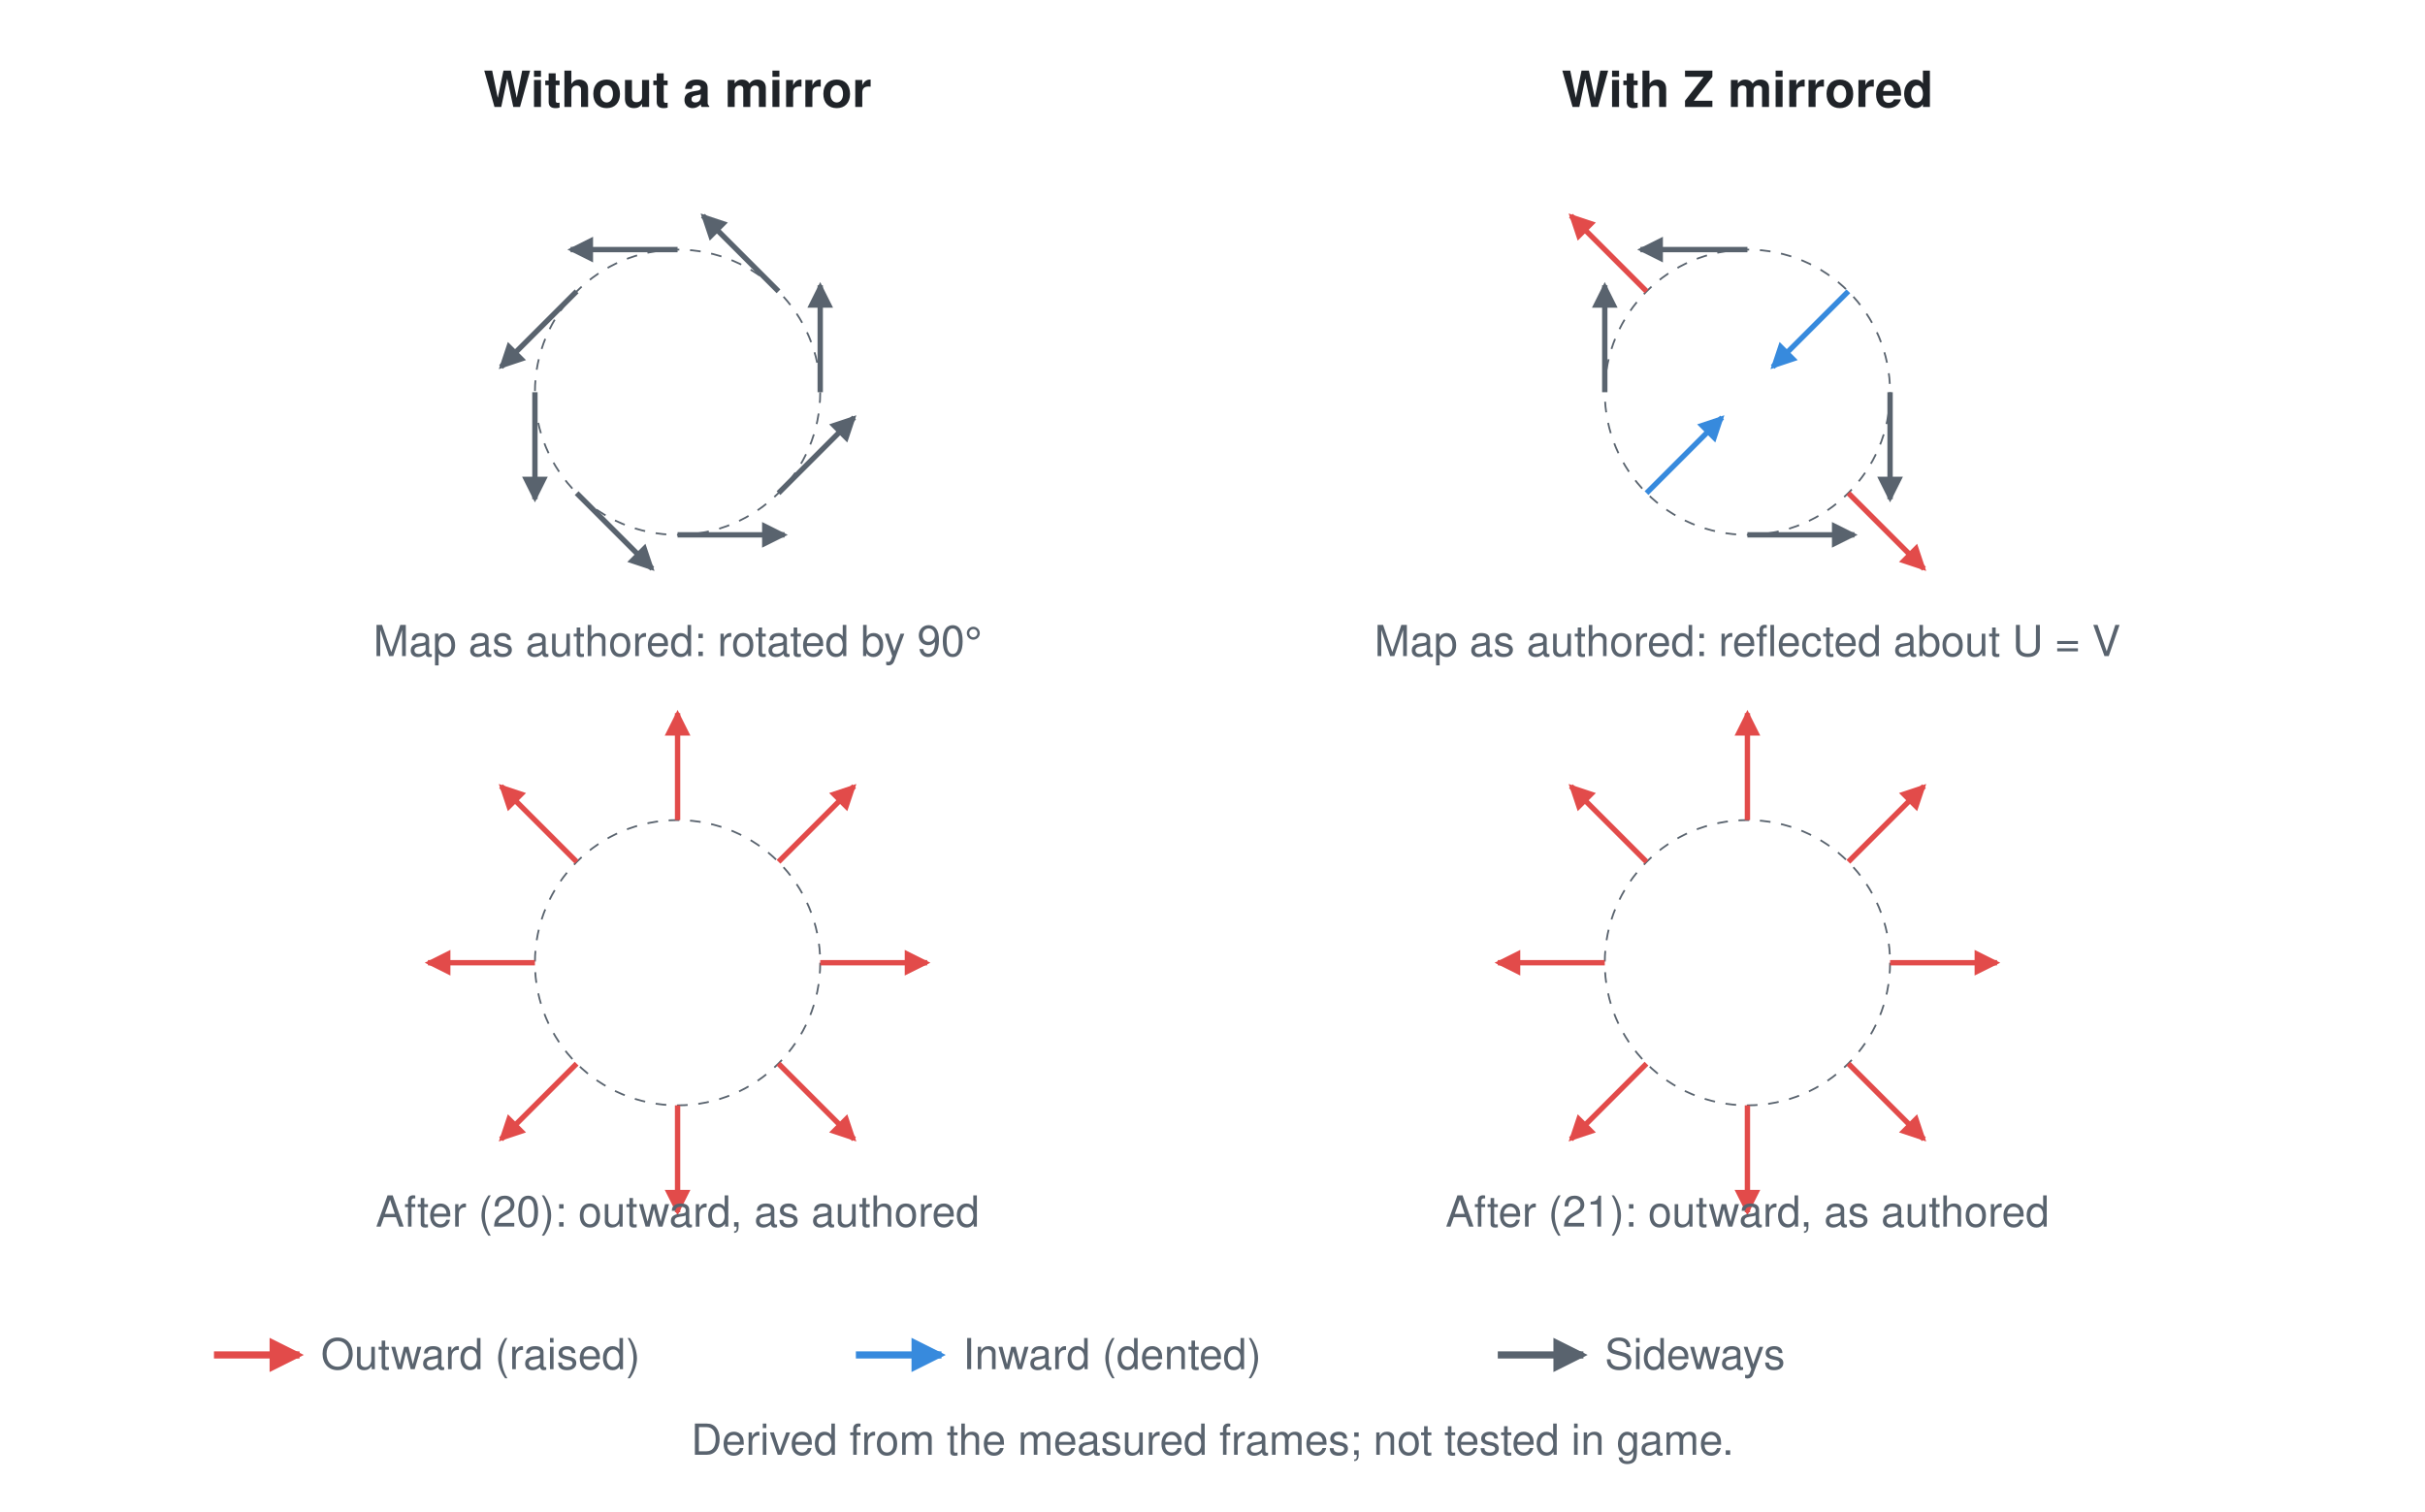
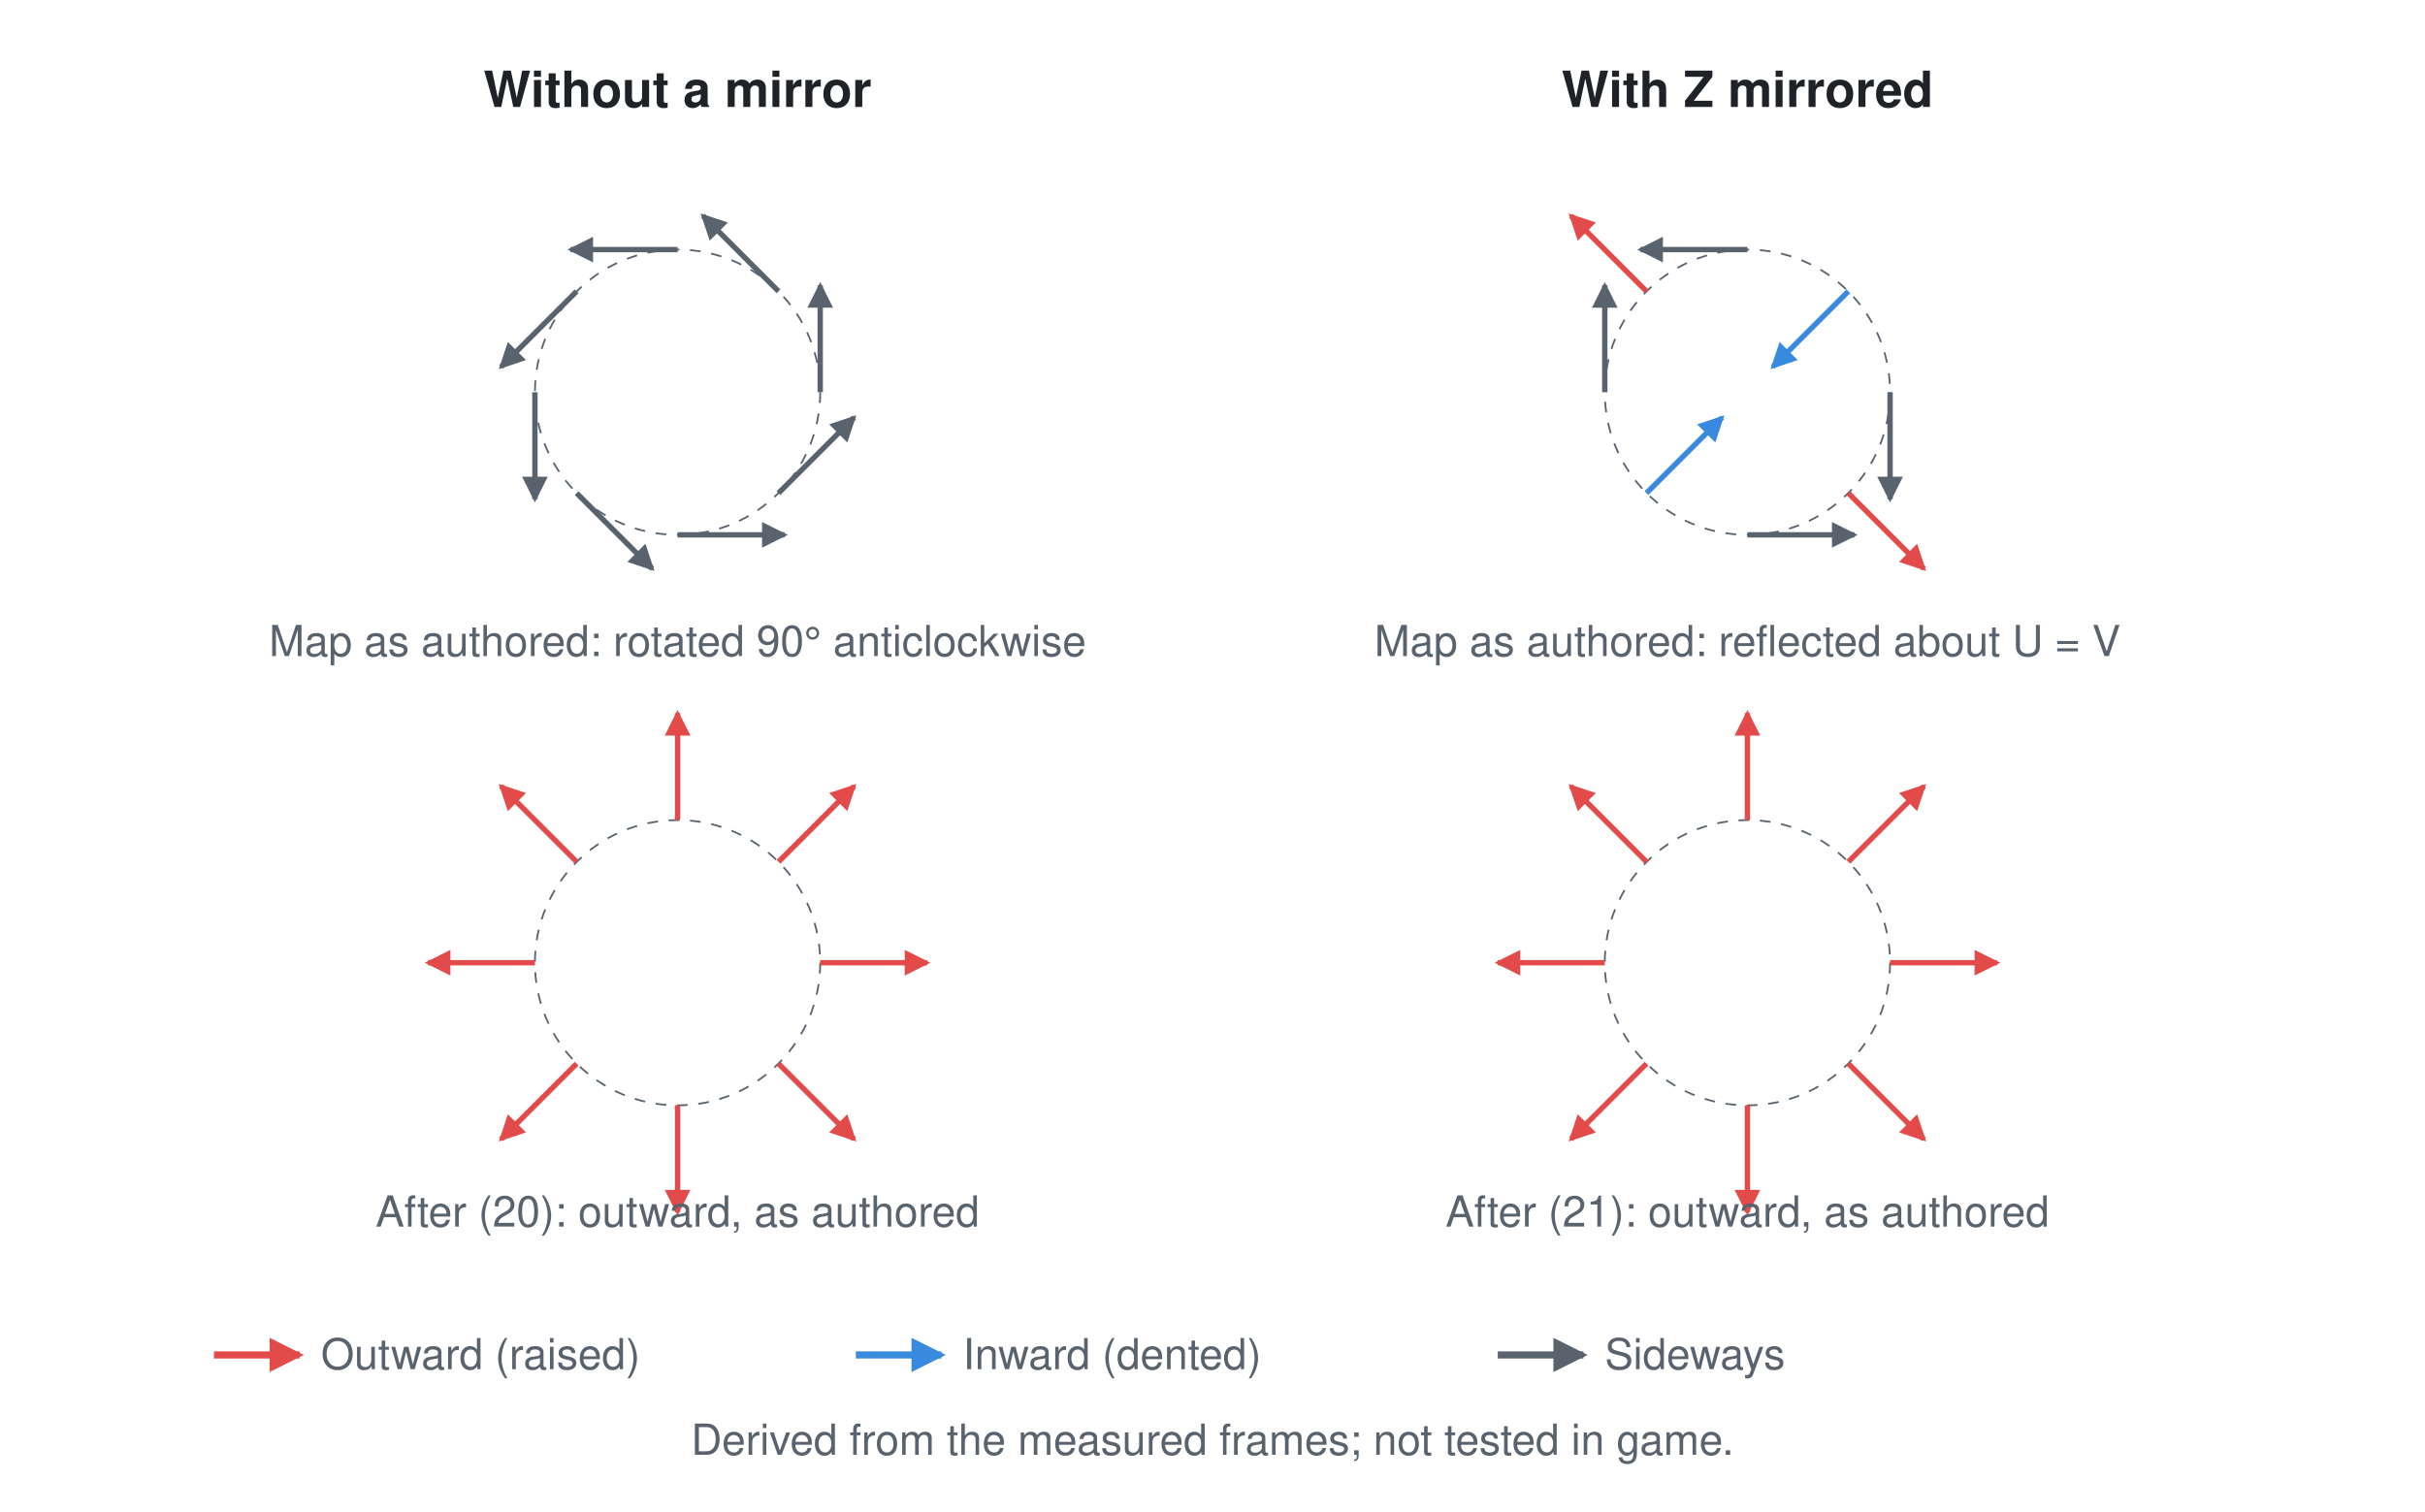
<svg xmlns="http://www.w3.org/2000/svg" width="680" height="424" viewBox="0 0 680 424" role="img">
  <style>
.t{fill:#1f2328;font:14px -apple-system,"Segoe UI",Helvetica,Arial,sans-serif}
.h{font-weight:600}
.s{fill:#59636e;font:12px -apple-system,"Segoe UI",Helvetica,Arial,sans-serif}
.o{stroke:#59636e}
.of{fill:#59636e}
.p{fill:#f6f8fa;stroke:#8c959f}
.g{stroke:#8c959f}
@media (prefers-color-scheme: dark){
.t{fill:#e6edf3}
.s{fill:#9198a1}
.o{stroke:#9198a1}
.of{fill:#9198a1}
.p{fill:#151b23;stroke:#656c76}
.g{stroke:#656c76}
}
</style>
  <defs>
    <marker id="ar" viewBox="0 0 10 10" refX="8" refY="5" markerWidth="6" markerHeight="6" orient="auto">
      <path d="M1 1L9 5L1 9z" fill="#E24B4A" />
    </marker>
    <marker id="ag" viewBox="0 0 10 10" refX="8" refY="5" markerWidth="6" markerHeight="6" orient="auto">
      <path d="M1 1L9 5L1 9z" fill="#639922" />
    </marker>
    <marker id="ab" viewBox="0 0 10 10" refX="8" refY="5" markerWidth="6" markerHeight="6" orient="auto">
      <path d="M1 1L9 5L1 9z" fill="#378ADD" />
    </marker>
    <marker id="ao" viewBox="0 0 10 10" refX="8" refY="5" markerWidth="6" markerHeight="6" orient="auto">
      <path class="of" d="M1 1L9 5L1 9z" />
    </marker>
  </defs>
  <text class="t h" x="190" y="30" text-anchor="middle">Without a mirror</text>
  <circle cx="190" cy="110" r="40" fill="none" class="o" stroke-width="0.5" stroke-dasharray="3 3" />
  <line x1="230" y1="110" x2="230" y2="80" class="o" stroke-width="1.5" marker-end="url(#ao)" />
  <line x1="218.3" y1="138.3" x2="239.5" y2="117.1" class="o" stroke-width="1.5" marker-end="url(#ao)" />
  <line x1="190" y1="150" x2="220" y2="150" class="o" stroke-width="1.5" marker-end="url(#ao)" />
  <line x1="161.7" y1="138.3" x2="182.9" y2="159.5" class="o" stroke-width="1.5" marker-end="url(#ao)" />
  <line x1="150" y1="110" x2="150" y2="140" class="o" stroke-width="1.5" marker-end="url(#ao)" />
  <line x1="161.7" y1="81.7" x2="140.5" y2="102.9" class="o" stroke-width="1.5" marker-end="url(#ao)" />
  <line x1="190" y1="70" x2="160" y2="70" class="o" stroke-width="1.5" marker-end="url(#ao)" />
  <line x1="218.3" y1="81.7" x2="197.1" y2="60.5" class="o" stroke-width="1.5" marker-end="url(#ao)" />
-   <text class="s" x="190" y="184" text-anchor="middle">Map as authored: rotated by 90°</text>
+   <text class="s" x="190" y="184" text-anchor="middle">Map as authored: rotated 90° anticlockwise</text>
  <circle cx="190" cy="270" r="40" fill="none" class="o" stroke-width="0.5" stroke-dasharray="3 3" />
  <line x1="230" y1="270" x2="260" y2="270" stroke="#E24B4A" stroke-width="1.5" marker-end="url(#ar)" />
  <line x1="218.3" y1="298.3" x2="239.5" y2="319.5" stroke="#E24B4A" stroke-width="1.5" marker-end="url(#ar)" />
  <line x1="190" y1="310" x2="190" y2="340" stroke="#E24B4A" stroke-width="1.5" marker-end="url(#ar)" />
  <line x1="161.7" y1="298.3" x2="140.5" y2="319.5" stroke="#E24B4A" stroke-width="1.5" marker-end="url(#ar)" />
  <line x1="150" y1="270" x2="120" y2="270" stroke="#E24B4A" stroke-width="1.5" marker-end="url(#ar)" />
  <line x1="161.7" y1="241.7" x2="140.5" y2="220.5" stroke="#E24B4A" stroke-width="1.5" marker-end="url(#ar)" />
  <line x1="190" y1="230" x2="190" y2="200" stroke="#E24B4A" stroke-width="1.5" marker-end="url(#ar)" />
  <line x1="218.3" y1="241.7" x2="239.5" y2="220.5" stroke="#E24B4A" stroke-width="1.5" marker-end="url(#ar)" />
  <text class="s" x="190" y="344" text-anchor="middle">After (20): outward, as authored</text>
  <text class="t h" x="490" y="30" text-anchor="middle">With Z mirrored</text>
  <circle cx="490" cy="110" r="40" fill="none" class="o" stroke-width="0.5" stroke-dasharray="3 3" />
  <line x1="530" y1="110" x2="530" y2="140" class="o" stroke-width="1.5" marker-end="url(#ao)" />
  <line x1="518.3" y1="138.3" x2="539.5" y2="159.5" stroke="#E24B4A" stroke-width="1.5" marker-end="url(#ar)" />
  <line x1="490" y1="150" x2="520" y2="150" class="o" stroke-width="1.5" marker-end="url(#ao)" />
  <line x1="461.7" y1="138.3" x2="482.9" y2="117.1" stroke="#378ADD" stroke-width="1.5" marker-end="url(#ab)" />
  <line x1="450" y1="110" x2="450" y2="80" class="o" stroke-width="1.5" marker-end="url(#ao)" />
  <line x1="461.7" y1="81.7" x2="440.5" y2="60.5" stroke="#E24B4A" stroke-width="1.5" marker-end="url(#ar)" />
  <line x1="490" y1="70" x2="460" y2="70" class="o" stroke-width="1.5" marker-end="url(#ao)" />
  <line x1="518.3" y1="81.7" x2="497.1" y2="102.9" stroke="#378ADD" stroke-width="1.5" marker-end="url(#ab)" />
  <text class="s" x="490" y="184" text-anchor="middle">Map as authored: reflected about U = V</text>
  <circle cx="490" cy="270" r="40" fill="none" class="o" stroke-width="0.5" stroke-dasharray="3 3" />
  <line x1="530" y1="270" x2="560" y2="270" stroke="#E24B4A" stroke-width="1.5" marker-end="url(#ar)" />
  <line x1="518.3" y1="298.3" x2="539.5" y2="319.5" stroke="#E24B4A" stroke-width="1.5" marker-end="url(#ar)" />
  <line x1="490" y1="310" x2="490" y2="340" stroke="#E24B4A" stroke-width="1.5" marker-end="url(#ar)" />
  <line x1="461.7" y1="298.3" x2="440.5" y2="319.5" stroke="#E24B4A" stroke-width="1.5" marker-end="url(#ar)" />
  <line x1="450" y1="270" x2="420" y2="270" stroke="#E24B4A" stroke-width="1.5" marker-end="url(#ar)" />
  <line x1="461.7" y1="241.7" x2="440.5" y2="220.5" stroke="#E24B4A" stroke-width="1.5" marker-end="url(#ar)" />
  <line x1="490" y1="230" x2="490" y2="200" stroke="#E24B4A" stroke-width="1.5" marker-end="url(#ar)" />
  <line x1="518.3" y1="241.7" x2="539.5" y2="220.5" stroke="#E24B4A" stroke-width="1.5" marker-end="url(#ar)" />
  <text class="s" x="490" y="344" text-anchor="middle">After (21): outward, as authored</text>
  <line x1="60" y1="380" x2="84" y2="380" stroke="#E24B4A" stroke-width="2" marker-end="url(#ar)" />
  <text class="s" x="90" y="384" text-anchor="start">Outward (raised)</text>
  <line x1="240" y1="380" x2="264" y2="380" stroke="#378ADD" stroke-width="2" marker-end="url(#ab)" />
  <text class="s" x="270" y="384" text-anchor="start">Inward (dented)</text>
  <line x1="420" y1="380" x2="444" y2="380" class="o" stroke-width="2" marker-end="url(#ao)" />
  <text class="s" x="450" y="384" text-anchor="start">Sideways</text>
  <text class="s" x="340" y="408" text-anchor="middle">Derived from the measured frames; not tested in game.</text>
</svg>
